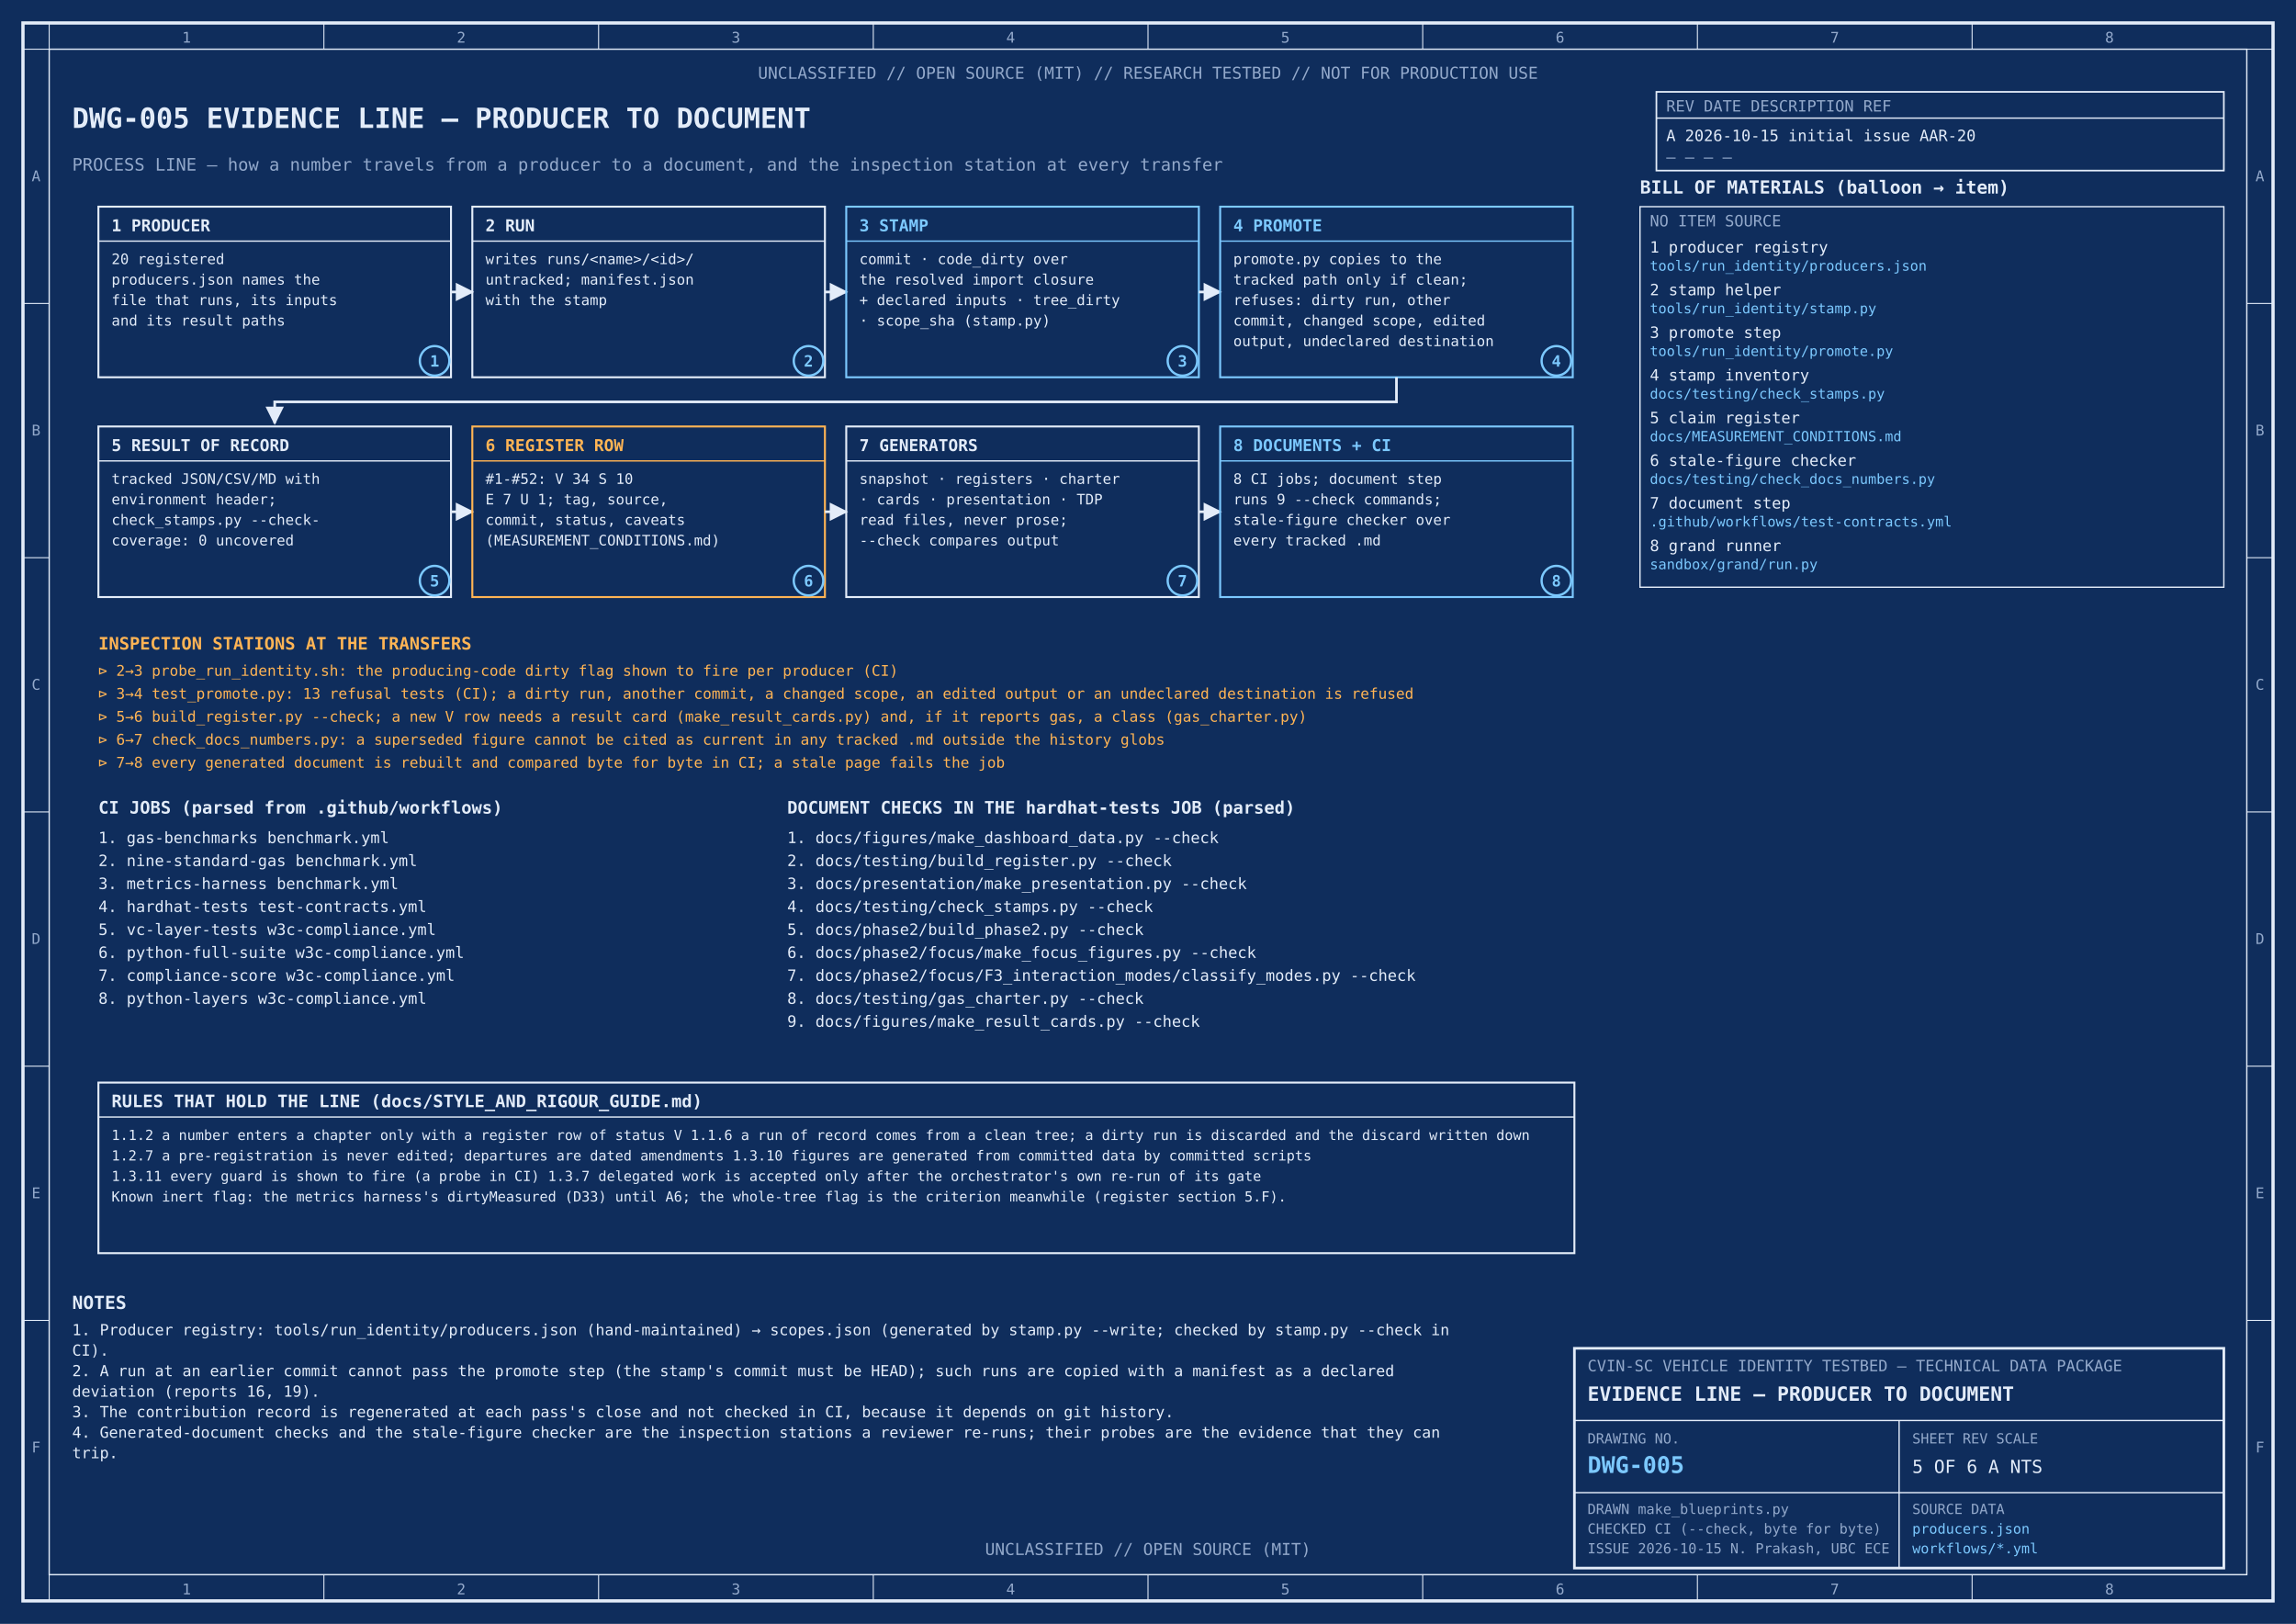
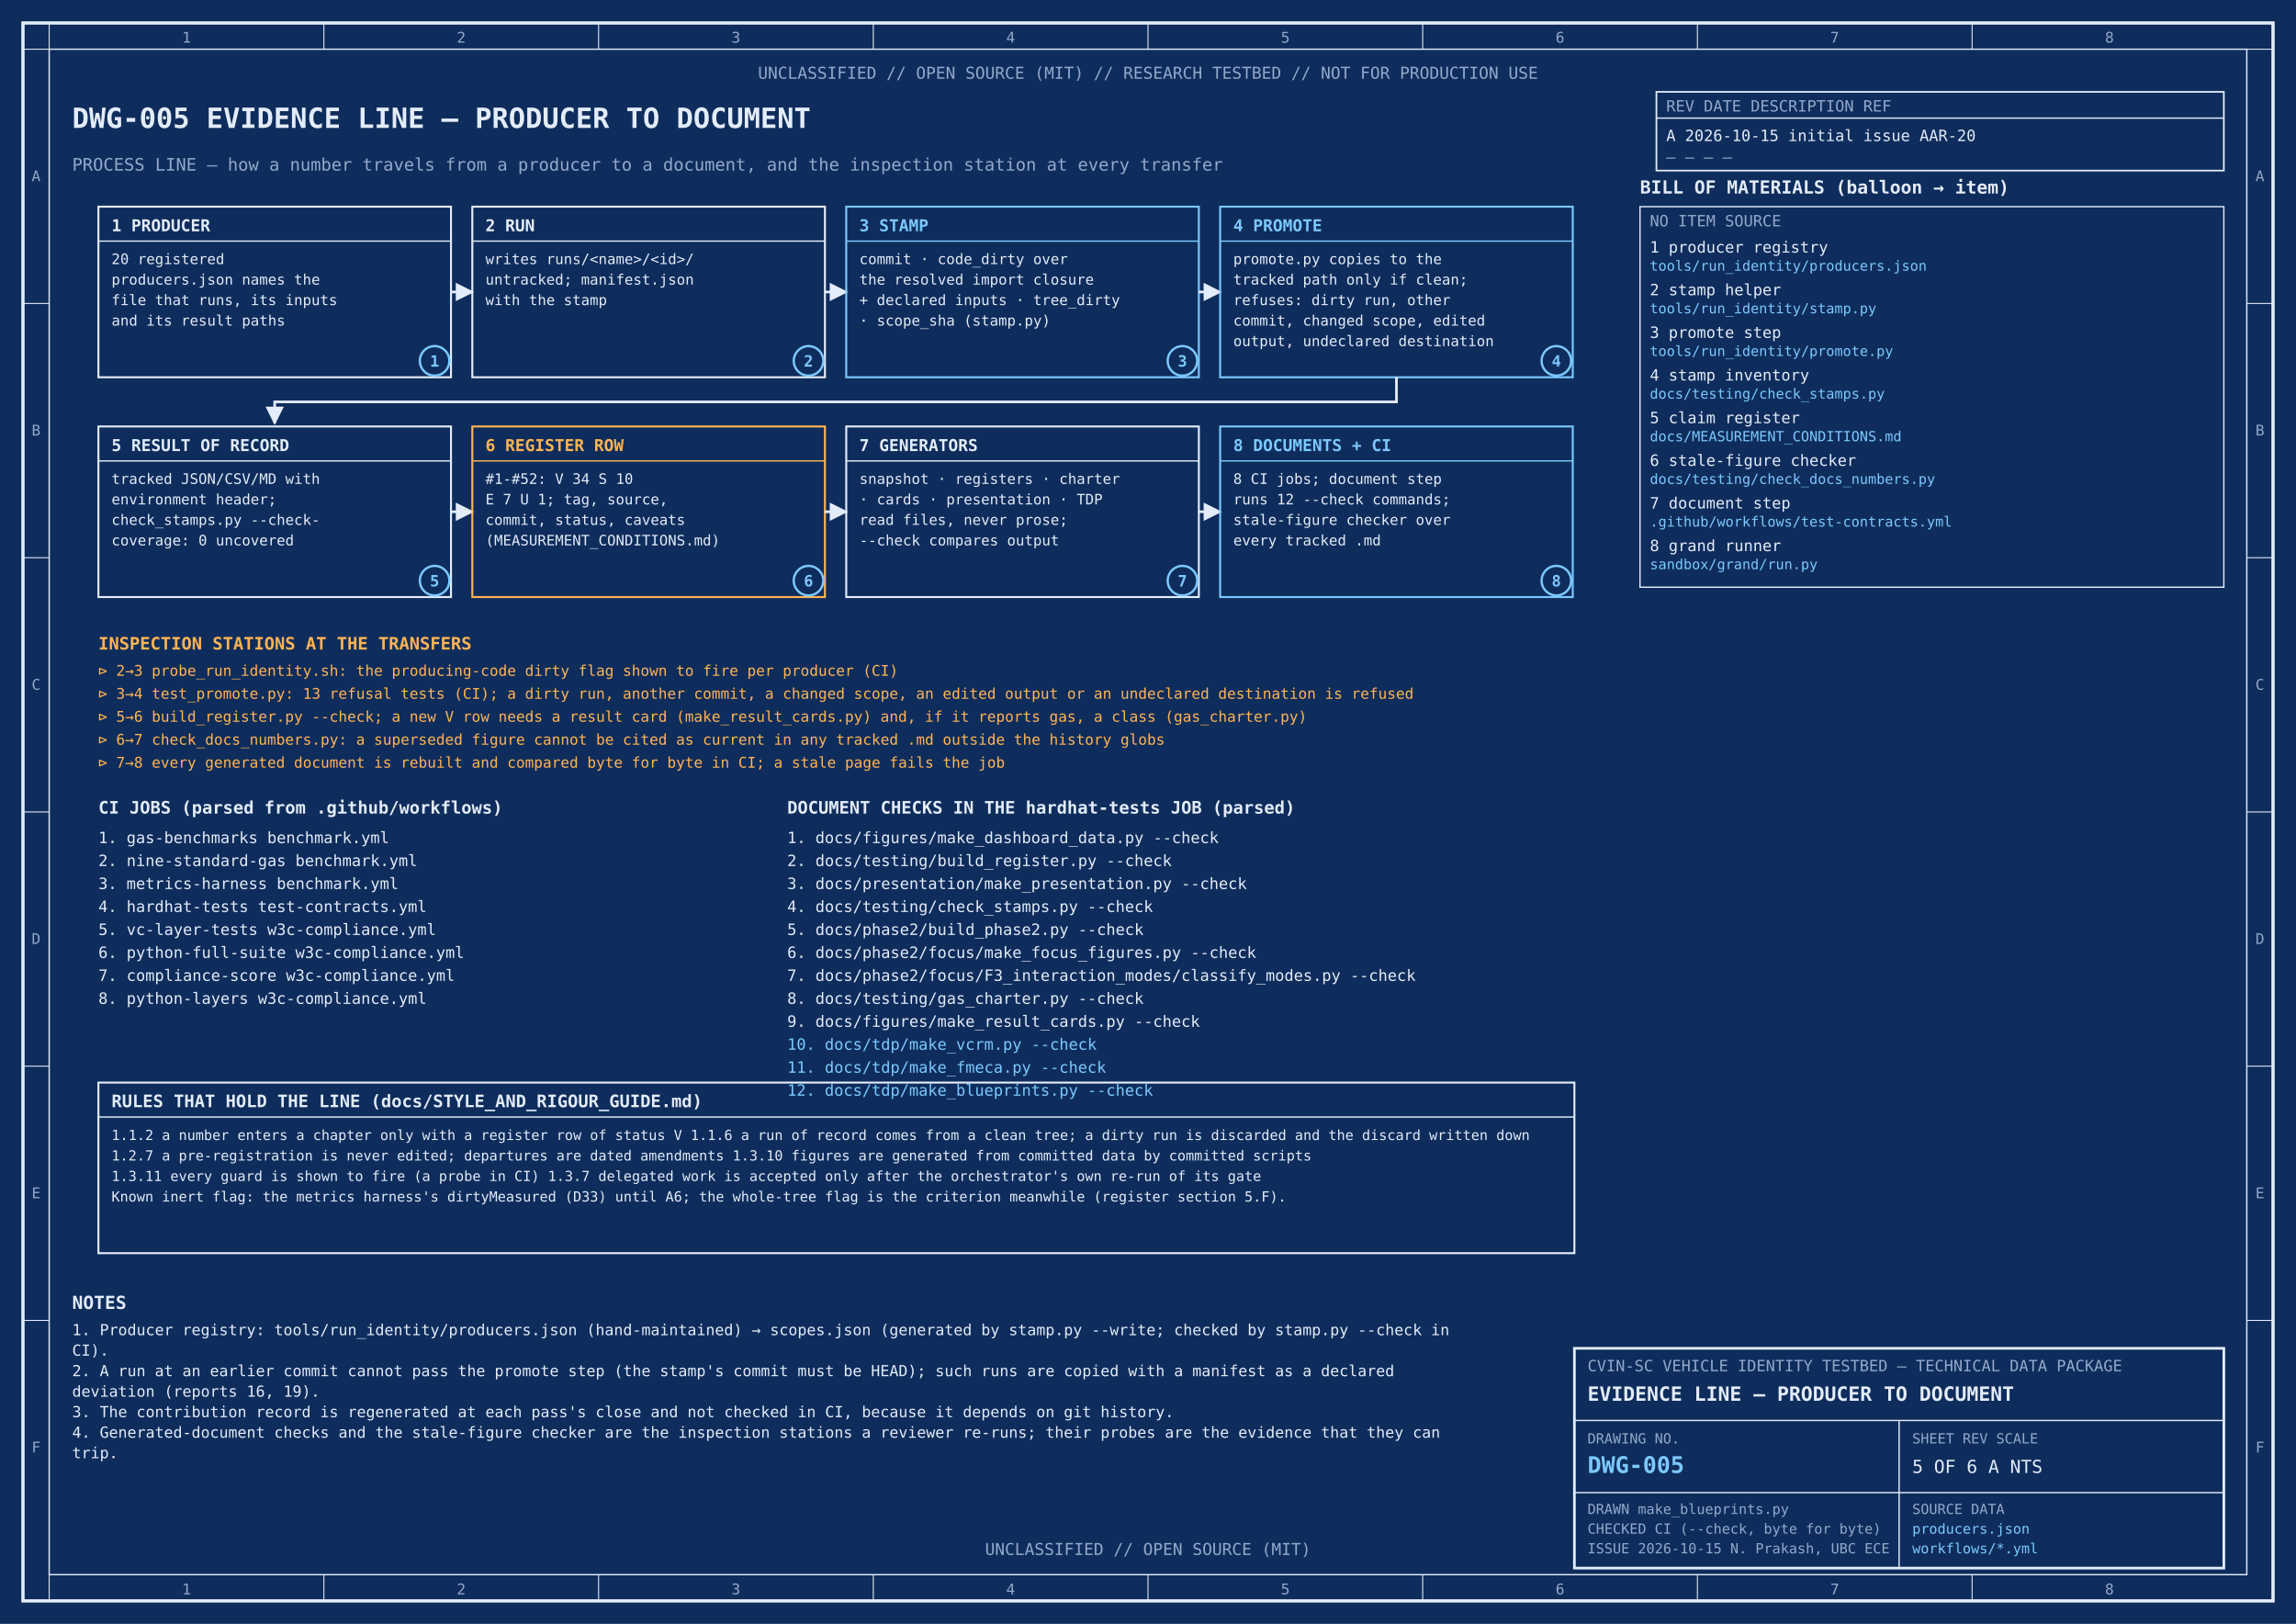
<svg xmlns="http://www.w3.org/2000/svg" width="1400" height="990" viewBox="0 0 1400 990" font-family="DejaVu Sans Mono, Menlo, Consolas, monospace">
  <defs>
    <marker id="arrow" viewBox="0 0 10 10" refX="9" refY="5" markerWidth="7" markerHeight="7" orient="auto-start-reverse">
      <path d="M0,0 L10,5 L0,10 z" fill="#e3ecf9" />
    </marker>
    <pattern id="hatch" width="8" height="8" patternUnits="userSpaceOnUse" patternTransform="rotate(45)">
      <line x1="0" y1="0" x2="0" y2="8" stroke="#ffb454" stroke-width="1" />
    </pattern>
  </defs>
  <rect width="1400" height="990" fill="#0f2d5c" />
  <text x="44" y="104" font-size="10.5" text-anchor="start" fill="#93a9cb" font-weight="normal">PROCESS LINE — how a number travels from a producer to a document, and the inspection station at every transfer</text>
  <rect x="60" y="126" width="215" height="104" stroke="#e3ecf9" fill="none" stroke-width="1.2" rx="0" />
  <text x="68" y="141" font-size="10" text-anchor="start" fill="#e3ecf9" font-weight="bold">1 PRODUCER</text>
  <line x1="60" y1="147" x2="275" y2="147" stroke="#e3ecf9" stroke-width="0.8" />
  <text x="68" y="161.0" font-size="8.8" text-anchor="start" fill="#e3ecf9" font-weight="normal">20 registered</text>
  <text x="68" y="173.5" font-size="8.8" text-anchor="start" fill="#e3ecf9" font-weight="normal">producers.json names the</text>
  <text x="68" y="186.0" font-size="8.8" text-anchor="start" fill="#e3ecf9" font-weight="normal">file that runs, its inputs</text>
  <text x="68" y="198.5" font-size="8.8" text-anchor="start" fill="#e3ecf9" font-weight="normal">and its result paths</text>
  <circle cx="265" cy="220" r="9" stroke="#7cc9ff" fill="#0f2d5c" stroke-width="1.4" />
  <text x="265" y="223.5" font-size="9.5" text-anchor="middle" fill="#7cc9ff" font-weight="bold">1</text>
  <line x1="275" y1="178.0" x2="288" y2="178.0" stroke="#e3ecf9" stroke-width="1.6" marker-end="url(#arrow)" />
  <rect x="288" y="126" width="215" height="104" stroke="#e3ecf9" fill="none" stroke-width="1.2" rx="0" />
  <text x="296" y="141" font-size="10" text-anchor="start" fill="#e3ecf9" font-weight="bold">2 RUN</text>
  <line x1="288" y1="147" x2="503" y2="147" stroke="#e3ecf9" stroke-width="0.8" />
  <text x="296" y="161.0" font-size="8.8" text-anchor="start" fill="#e3ecf9" font-weight="normal">writes runs/&lt;name&gt;/&lt;id&gt;/</text>
  <text x="296" y="173.5" font-size="8.8" text-anchor="start" fill="#e3ecf9" font-weight="normal">untracked; manifest.json</text>
  <text x="296" y="186.0" font-size="8.8" text-anchor="start" fill="#e3ecf9" font-weight="normal">with the stamp</text>
  <circle cx="493" cy="220" r="9" stroke="#7cc9ff" fill="#0f2d5c" stroke-width="1.4" />
  <text x="493" y="223.5" font-size="9.5" text-anchor="middle" fill="#7cc9ff" font-weight="bold">2</text>
  <line x1="503" y1="178.0" x2="516" y2="178.0" stroke="#e3ecf9" stroke-width="1.6" marker-end="url(#arrow)" />
  <rect x="516" y="126" width="215" height="104" stroke="#7cc9ff" fill="none" stroke-width="1.2" rx="0" />
  <text x="524" y="141" font-size="10" text-anchor="start" fill="#7cc9ff" font-weight="bold">3 STAMP</text>
  <line x1="516" y1="147" x2="731" y2="147" stroke="#7cc9ff" stroke-width="0.8" />
  <text x="524" y="161.0" font-size="8.8" text-anchor="start" fill="#e3ecf9" font-weight="normal">commit · code_dirty over</text>
  <text x="524" y="173.5" font-size="8.8" text-anchor="start" fill="#e3ecf9" font-weight="normal">the resolved import closure</text>
  <text x="524" y="186.0" font-size="8.8" text-anchor="start" fill="#e3ecf9" font-weight="normal">+ declared inputs · tree_dirty</text>
  <text x="524" y="198.5" font-size="8.8" text-anchor="start" fill="#e3ecf9" font-weight="normal">· scope_sha (stamp.py)</text>
  <circle cx="721" cy="220" r="9" stroke="#7cc9ff" fill="#0f2d5c" stroke-width="1.4" />
  <text x="721" y="223.5" font-size="9.5" text-anchor="middle" fill="#7cc9ff" font-weight="bold">3</text>
  <line x1="731" y1="178.0" x2="744" y2="178.0" stroke="#e3ecf9" stroke-width="1.6" marker-end="url(#arrow)" />
  <rect x="744" y="126" width="215" height="104" stroke="#7cc9ff" fill="none" stroke-width="1.2" rx="0" />
  <text x="752" y="141" font-size="10" text-anchor="start" fill="#7cc9ff" font-weight="bold">4 PROMOTE</text>
  <line x1="744" y1="147" x2="959" y2="147" stroke="#7cc9ff" stroke-width="0.8" />
  <text x="752" y="161.0" font-size="8.8" text-anchor="start" fill="#e3ecf9" font-weight="normal">promote.py copies to the</text>
  <text x="752" y="173.5" font-size="8.8" text-anchor="start" fill="#e3ecf9" font-weight="normal">tracked path only if clean;</text>
  <text x="752" y="186.0" font-size="8.8" text-anchor="start" fill="#e3ecf9" font-weight="normal">refuses: dirty run, other</text>
  <text x="752" y="198.5" font-size="8.8" text-anchor="start" fill="#e3ecf9" font-weight="normal">commit, changed scope, edited</text>
  <text x="752" y="211.0" font-size="8.8" text-anchor="start" fill="#e3ecf9" font-weight="normal">output, undeclared destination</text>
  <circle cx="949" cy="220" r="9" stroke="#7cc9ff" fill="#0f2d5c" stroke-width="1.4" />
  <text x="949" y="223.5" font-size="9.5" text-anchor="middle" fill="#7cc9ff" font-weight="bold">4</text>
  <path d="M851.5,230 L851.5,245 L167.5,245 L167.5,258" stroke="#e3ecf9" fill="none" stroke-width="1.6" marker-end="url(#arrow)" />
  <rect x="60" y="260" width="215" height="104" stroke="#e3ecf9" fill="none" stroke-width="1.2" rx="0" />
  <text x="68" y="275" font-size="10" text-anchor="start" fill="#e3ecf9" font-weight="bold">5 RESULT OF RECORD</text>
  <line x1="60" y1="281" x2="275" y2="281" stroke="#e3ecf9" stroke-width="0.8" />
  <text x="68" y="295.0" font-size="8.8" text-anchor="start" fill="#e3ecf9" font-weight="normal">tracked JSON/CSV/MD with</text>
  <text x="68" y="307.5" font-size="8.8" text-anchor="start" fill="#e3ecf9" font-weight="normal">environment header;</text>
  <text x="68" y="320.0" font-size="8.8" text-anchor="start" fill="#e3ecf9" font-weight="normal">check_stamps.py --check-</text>
  <text x="68" y="332.5" font-size="8.8" text-anchor="start" fill="#e3ecf9" font-weight="normal">coverage: 0 uncovered</text>
  <circle cx="265" cy="354" r="9" stroke="#7cc9ff" fill="#0f2d5c" stroke-width="1.4" />
  <text x="265" y="357.5" font-size="9.5" text-anchor="middle" fill="#7cc9ff" font-weight="bold">5</text>
  <line x1="275" y1="312.0" x2="288" y2="312.0" stroke="#e3ecf9" stroke-width="1.6" marker-end="url(#arrow)" />
  <rect x="288" y="260" width="215" height="104" stroke="#ffb454" fill="none" stroke-width="1.2" rx="0" />
  <text x="296" y="275" font-size="10" text-anchor="start" fill="#ffb454" font-weight="bold">6 REGISTER ROW</text>
  <line x1="288" y1="281" x2="503" y2="281" stroke="#ffb454" stroke-width="0.8" />
  <text x="296" y="295.0" font-size="8.8" text-anchor="start" fill="#e3ecf9" font-weight="normal">#1-#52: V 34 S 10</text>
  <text x="296" y="307.5" font-size="8.8" text-anchor="start" fill="#e3ecf9" font-weight="normal">E 7 U 1; tag, source,</text>
  <text x="296" y="320.0" font-size="8.8" text-anchor="start" fill="#e3ecf9" font-weight="normal">commit, status, caveats</text>
  <text x="296" y="332.5" font-size="8.8" text-anchor="start" fill="#e3ecf9" font-weight="normal">(MEASUREMENT_CONDITIONS.md)</text>
  <circle cx="493" cy="354" r="9" stroke="#7cc9ff" fill="#0f2d5c" stroke-width="1.4" />
  <text x="493" y="357.5" font-size="9.5" text-anchor="middle" fill="#7cc9ff" font-weight="bold">6</text>
  <line x1="503" y1="312.0" x2="516" y2="312.0" stroke="#e3ecf9" stroke-width="1.6" marker-end="url(#arrow)" />
  <rect x="516" y="260" width="215" height="104" stroke="#e3ecf9" fill="none" stroke-width="1.2" rx="0" />
  <text x="524" y="275" font-size="10" text-anchor="start" fill="#e3ecf9" font-weight="bold">7 GENERATORS</text>
  <line x1="516" y1="281" x2="731" y2="281" stroke="#e3ecf9" stroke-width="0.8" />
  <text x="524" y="295.0" font-size="8.8" text-anchor="start" fill="#e3ecf9" font-weight="normal">snapshot · registers · charter</text>
  <text x="524" y="307.5" font-size="8.8" text-anchor="start" fill="#e3ecf9" font-weight="normal">· cards · presentation · TDP</text>
  <text x="524" y="320.0" font-size="8.8" text-anchor="start" fill="#e3ecf9" font-weight="normal">read files, never prose;</text>
  <text x="524" y="332.5" font-size="8.8" text-anchor="start" fill="#e3ecf9" font-weight="normal">--check compares output</text>
  <circle cx="721" cy="354" r="9" stroke="#7cc9ff" fill="#0f2d5c" stroke-width="1.4" />
  <text x="721" y="357.5" font-size="9.5" text-anchor="middle" fill="#7cc9ff" font-weight="bold">7</text>
  <line x1="731" y1="312.0" x2="744" y2="312.0" stroke="#e3ecf9" stroke-width="1.6" marker-end="url(#arrow)" />
  <rect x="744" y="260" width="215" height="104" stroke="#7cc9ff" fill="none" stroke-width="1.2" rx="0" />
  <text x="752" y="275" font-size="10" text-anchor="start" fill="#7cc9ff" font-weight="bold">8 DOCUMENTS + CI</text>
  <line x1="744" y1="281" x2="959" y2="281" stroke="#7cc9ff" stroke-width="0.8" />
  <text x="752" y="295.0" font-size="8.8" text-anchor="start" fill="#e3ecf9" font-weight="normal">8 CI jobs; document step</text>
-   <text x="752" y="307.5" font-size="8.8" text-anchor="start" fill="#e3ecf9" font-weight="normal">runs 9 --check commands;</text>
+   <text x="752" y="307.5" font-size="8.8" text-anchor="start" fill="#e3ecf9" font-weight="normal">runs 12 --check commands;</text>
  <text x="752" y="320.0" font-size="8.8" text-anchor="start" fill="#e3ecf9" font-weight="normal">stale-figure checker over</text>
  <text x="752" y="332.5" font-size="8.8" text-anchor="start" fill="#e3ecf9" font-weight="normal">every tracked .md</text>
  <circle cx="949" cy="354" r="9" stroke="#7cc9ff" fill="#0f2d5c" stroke-width="1.4" />
  <text x="949" y="357.5" font-size="9.5" text-anchor="middle" fill="#7cc9ff" font-weight="bold">8</text>
  <text x="60" y="396" font-size="10.5" text-anchor="start" fill="#ffb454" font-weight="bold">INSPECTION STATIONS AT THE TRANSFERS</text>
  <text x="60" y="412" font-size="9" text-anchor="start" fill="#ffb454" font-weight="normal">⊳ 2→3  probe_run_identity.sh: the producing-code dirty flag shown to fire per producer (CI)</text>
  <text x="60" y="426" font-size="9" text-anchor="start" fill="#ffb454" font-weight="normal">⊳ 3→4  test_promote.py: 13 refusal tests (CI); a dirty run, another commit, a changed scope, an edited output or an undeclared destination is refused</text>
  <text x="60" y="440" font-size="9" text-anchor="start" fill="#ffb454" font-weight="normal">⊳ 5→6  build_register.py --check; a new V row needs a result card (make_result_cards.py) and, if it reports gas, a class (gas_charter.py)</text>
  <text x="60" y="454" font-size="9" text-anchor="start" fill="#ffb454" font-weight="normal">⊳ 6→7  check_docs_numbers.py: a superseded figure cannot be cited as current in any tracked .md outside the history globs</text>
  <text x="60" y="468" font-size="9" text-anchor="start" fill="#ffb454" font-weight="normal">⊳ 7→8  every generated document is rebuilt and compared byte for byte in CI; a stale page fails the job</text>
  <text x="60" y="496" font-size="10.5" text-anchor="start" fill="#e3ecf9" font-weight="bold">CI JOBS (parsed from .github/workflows)</text>
  <text x="60" y="514" font-size="9.5" text-anchor="start" fill="#e3ecf9" font-weight="normal">1. gas-benchmarks         benchmark.yml</text>
  <text x="60" y="528" font-size="9.5" text-anchor="start" fill="#e3ecf9" font-weight="normal">2. nine-standard-gas      benchmark.yml</text>
  <text x="60" y="542" font-size="9.5" text-anchor="start" fill="#e3ecf9" font-weight="normal">3. metrics-harness        benchmark.yml</text>
  <text x="60" y="556" font-size="9.5" text-anchor="start" fill="#e3ecf9" font-weight="normal">4. hardhat-tests          test-contracts.yml</text>
  <text x="60" y="570" font-size="9.5" text-anchor="start" fill="#e3ecf9" font-weight="normal">5. vc-layer-tests         w3c-compliance.yml</text>
  <text x="60" y="584" font-size="9.5" text-anchor="start" fill="#e3ecf9" font-weight="normal">6. python-full-suite      w3c-compliance.yml</text>
  <text x="60" y="598" font-size="9.5" text-anchor="start" fill="#e3ecf9" font-weight="normal">7. compliance-score       w3c-compliance.yml</text>
  <text x="60" y="612" font-size="9.5" text-anchor="start" fill="#e3ecf9" font-weight="normal">8. python-layers          w3c-compliance.yml</text>
  <text x="480" y="496" font-size="10.5" text-anchor="start" fill="#e3ecf9" font-weight="bold">DOCUMENT CHECKS IN THE hardhat-tests JOB (parsed)</text>
  <text x="480" y="514" font-size="9.5" text-anchor="start" fill="#e3ecf9" font-weight="normal">1. docs/figures/make_dashboard_data.py --check</text>
  <text x="480" y="528" font-size="9.5" text-anchor="start" fill="#e3ecf9" font-weight="normal">2. docs/testing/build_register.py --check</text>
  <text x="480" y="542" font-size="9.5" text-anchor="start" fill="#e3ecf9" font-weight="normal">3. docs/presentation/make_presentation.py --check</text>
  <text x="480" y="556" font-size="9.5" text-anchor="start" fill="#e3ecf9" font-weight="normal">4. docs/testing/check_stamps.py --check</text>
  <text x="480" y="570" font-size="9.5" text-anchor="start" fill="#e3ecf9" font-weight="normal">5. docs/phase2/build_phase2.py --check</text>
  <text x="480" y="584" font-size="9.5" text-anchor="start" fill="#e3ecf9" font-weight="normal">6. docs/phase2/focus/make_focus_figures.py --check</text>
  <text x="480" y="598" font-size="9.5" text-anchor="start" fill="#e3ecf9" font-weight="normal">7. docs/phase2/focus/F3_interaction_modes/classify_modes.py --check</text>
  <text x="480" y="612" font-size="9.5" text-anchor="start" fill="#e3ecf9" font-weight="normal">8. docs/testing/gas_charter.py --check</text>
  <text x="480" y="626" font-size="9.5" text-anchor="start" fill="#e3ecf9" font-weight="normal">9. docs/figures/make_result_cards.py --check</text>
+   <text x="480" y="640" font-size="9.5" text-anchor="start" fill="#7cc9ff" font-weight="normal">10. docs/tdp/make_vcrm.py --check</text>
+   <text x="480" y="654" font-size="9.5" text-anchor="start" fill="#7cc9ff" font-weight="normal">11. docs/tdp/make_fmeca.py --check</text>
+   <text x="480" y="668" font-size="9.5" text-anchor="start" fill="#7cc9ff" font-weight="normal">12. docs/tdp/make_blueprints.py --check</text>
  <rect x="60" y="660" width="900" height="104" stroke="#e3ecf9" fill="none" stroke-width="1.2" rx="0" />
  <text x="68" y="675" font-size="10.5" text-anchor="start" fill="#e3ecf9" font-weight="bold">RULES THAT HOLD THE LINE (docs/STYLE_AND_RIGOUR_GUIDE.md)</text>
  <line x1="60" y1="681" x2="960" y2="681" stroke="#e3ecf9" stroke-width="0.8" />
  <text x="68" y="695.0" font-size="8.5" text-anchor="start" fill="#e3ecf9" font-weight="normal">1.1.2  a number enters a chapter only with a register row of status V       1.1.6  a run of record comes from a clean tree; a dirty run is discarded and the discard written down</text>
  <text x="68" y="707.5" font-size="8.5" text-anchor="start" fill="#e3ecf9" font-weight="normal">1.2.7  a pre-registration is never edited; departures are dated amendments    1.3.10 figures are generated from committed data by committed scripts</text>
  <text x="68" y="720.0" font-size="8.5" text-anchor="start" fill="#e3ecf9" font-weight="normal">1.3.11 every guard is shown to fire (a probe in CI)                            1.3.7  delegated work is accepted only after the orchestrator's own re-run of its gate</text>
  <text x="68" y="732.5" font-size="8.5" text-anchor="start" fill="#e3ecf9" font-weight="normal">Known inert flag: the metrics harness's dirtyMeasured (D33) until A6; the whole-tree flag is the criterion meanwhile (register section 5.F).</text>
  <rect x="14" y="14" width="1372" height="962" stroke="#e3ecf9" fill="none" stroke-width="2" rx="0" />
  <rect x="30" y="30" width="1340" height="930" stroke="#e3ecf9" fill="none" stroke-width="0.8" rx="0" />
  <line x1="30.0" y1="14" x2="30.0" y2="30" stroke="#e3ecf9" stroke-width="0.6" />
  <line x1="30.0" y1="960" x2="30.0" y2="976" stroke="#e3ecf9" stroke-width="0.6" />
  <text x="113.75" y="26" font-size="9" text-anchor="middle" fill="#93a9cb" font-weight="normal">1</text>
  <text x="113.75" y="972" font-size="9" text-anchor="middle" fill="#93a9cb" font-weight="normal">1</text>
  <line x1="197.5" y1="14" x2="197.5" y2="30" stroke="#e3ecf9" stroke-width="0.6" />
  <line x1="197.5" y1="960" x2="197.5" y2="976" stroke="#e3ecf9" stroke-width="0.6" />
  <text x="281.25" y="26" font-size="9" text-anchor="middle" fill="#93a9cb" font-weight="normal">2</text>
  <text x="281.25" y="972" font-size="9" text-anchor="middle" fill="#93a9cb" font-weight="normal">2</text>
  <line x1="365.0" y1="14" x2="365.0" y2="30" stroke="#e3ecf9" stroke-width="0.6" />
  <line x1="365.0" y1="960" x2="365.0" y2="976" stroke="#e3ecf9" stroke-width="0.6" />
  <text x="448.75" y="26" font-size="9" text-anchor="middle" fill="#93a9cb" font-weight="normal">3</text>
  <text x="448.75" y="972" font-size="9" text-anchor="middle" fill="#93a9cb" font-weight="normal">3</text>
  <line x1="532.5" y1="14" x2="532.5" y2="30" stroke="#e3ecf9" stroke-width="0.6" />
  <line x1="532.5" y1="960" x2="532.5" y2="976" stroke="#e3ecf9" stroke-width="0.6" />
  <text x="616.25" y="26" font-size="9" text-anchor="middle" fill="#93a9cb" font-weight="normal">4</text>
  <text x="616.25" y="972" font-size="9" text-anchor="middle" fill="#93a9cb" font-weight="normal">4</text>
  <line x1="700.0" y1="14" x2="700.0" y2="30" stroke="#e3ecf9" stroke-width="0.6" />
  <line x1="700.0" y1="960" x2="700.0" y2="976" stroke="#e3ecf9" stroke-width="0.6" />
  <text x="783.75" y="26" font-size="9" text-anchor="middle" fill="#93a9cb" font-weight="normal">5</text>
  <text x="783.75" y="972" font-size="9" text-anchor="middle" fill="#93a9cb" font-weight="normal">5</text>
  <line x1="867.5" y1="14" x2="867.5" y2="30" stroke="#e3ecf9" stroke-width="0.6" />
  <line x1="867.5" y1="960" x2="867.5" y2="976" stroke="#e3ecf9" stroke-width="0.6" />
  <text x="951.25" y="26" font-size="9" text-anchor="middle" fill="#93a9cb" font-weight="normal">6</text>
  <text x="951.25" y="972" font-size="9" text-anchor="middle" fill="#93a9cb" font-weight="normal">6</text>
  <line x1="1035.0" y1="14" x2="1035.0" y2="30" stroke="#e3ecf9" stroke-width="0.6" />
  <line x1="1035.0" y1="960" x2="1035.0" y2="976" stroke="#e3ecf9" stroke-width="0.6" />
  <text x="1118.75" y="26" font-size="9" text-anchor="middle" fill="#93a9cb" font-weight="normal">7</text>
  <text x="1118.75" y="972" font-size="9" text-anchor="middle" fill="#93a9cb" font-weight="normal">7</text>
  <line x1="1202.5" y1="14" x2="1202.5" y2="30" stroke="#e3ecf9" stroke-width="0.6" />
  <line x1="1202.5" y1="960" x2="1202.5" y2="976" stroke="#e3ecf9" stroke-width="0.6" />
  <text x="1286.25" y="26" font-size="9" text-anchor="middle" fill="#93a9cb" font-weight="normal">8</text>
  <text x="1286.25" y="972" font-size="9" text-anchor="middle" fill="#93a9cb" font-weight="normal">8</text>
  <line x1="14" y1="30.0" x2="30" y2="30.0" stroke="#e3ecf9" stroke-width="0.6" />
  <line x1="1370" y1="30.0" x2="1386" y2="30.0" stroke="#e3ecf9" stroke-width="0.6" />
  <text x="22" y="110.5" font-size="9" text-anchor="middle" fill="#93a9cb" font-weight="normal">A</text>
  <text x="1378" y="110.5" font-size="9" text-anchor="middle" fill="#93a9cb" font-weight="normal">A</text>
  <line x1="14" y1="185.0" x2="30" y2="185.0" stroke="#e3ecf9" stroke-width="0.6" />
  <line x1="1370" y1="185.0" x2="1386" y2="185.0" stroke="#e3ecf9" stroke-width="0.6" />
  <text x="22" y="265.5" font-size="9" text-anchor="middle" fill="#93a9cb" font-weight="normal">B</text>
  <text x="1378" y="265.5" font-size="9" text-anchor="middle" fill="#93a9cb" font-weight="normal">B</text>
  <line x1="14" y1="340.0" x2="30" y2="340.0" stroke="#e3ecf9" stroke-width="0.6" />
  <line x1="1370" y1="340.0" x2="1386" y2="340.0" stroke="#e3ecf9" stroke-width="0.6" />
  <text x="22" y="420.5" font-size="9" text-anchor="middle" fill="#93a9cb" font-weight="normal">C</text>
  <text x="1378" y="420.5" font-size="9" text-anchor="middle" fill="#93a9cb" font-weight="normal">C</text>
  <line x1="14" y1="495.0" x2="30" y2="495.0" stroke="#e3ecf9" stroke-width="0.6" />
  <line x1="1370" y1="495.0" x2="1386" y2="495.0" stroke="#e3ecf9" stroke-width="0.6" />
  <text x="22" y="575.5" font-size="9" text-anchor="middle" fill="#93a9cb" font-weight="normal">D</text>
  <text x="1378" y="575.5" font-size="9" text-anchor="middle" fill="#93a9cb" font-weight="normal">D</text>
  <line x1="14" y1="650.0" x2="30" y2="650.0" stroke="#e3ecf9" stroke-width="0.6" />
  <line x1="1370" y1="650.0" x2="1386" y2="650.0" stroke="#e3ecf9" stroke-width="0.6" />
  <text x="22" y="730.5" font-size="9" text-anchor="middle" fill="#93a9cb" font-weight="normal">E</text>
  <text x="1378" y="730.5" font-size="9" text-anchor="middle" fill="#93a9cb" font-weight="normal">E</text>
  <line x1="14" y1="805.0" x2="30" y2="805.0" stroke="#e3ecf9" stroke-width="0.6" />
  <line x1="1370" y1="805.0" x2="1386" y2="805.0" stroke="#e3ecf9" stroke-width="0.6" />
  <text x="22" y="885.5" font-size="9" text-anchor="middle" fill="#93a9cb" font-weight="normal">F</text>
  <text x="1378" y="885.5" font-size="9" text-anchor="middle" fill="#93a9cb" font-weight="normal">F</text>
  <text x="700.0" y="48" font-size="10" text-anchor="middle" fill="#93a9cb" font-weight="normal">UNCLASSIFIED // OPEN SOURCE (MIT) // RESEARCH TESTBED // NOT FOR PRODUCTION USE</text>
  <text x="700.0" y="948" font-size="10" text-anchor="middle" fill="#93a9cb" font-weight="normal">UNCLASSIFIED // OPEN SOURCE (MIT)</text>
  <text x="44" y="78" font-size="17" text-anchor="start" fill="#e3ecf9" font-weight="bold">DWG-005  EVIDENCE LINE — PRODUCER TO DOCUMENT</text>
  <rect x="1010" y="56" width="346" height="48" stroke="#e3ecf9" fill="none" stroke-width="1" rx="0" />
  <line x1="1010" y1="72" x2="1356" y2="72" stroke="#e3ecf9" stroke-width="0.8" />
  <text x="1016" y="68" font-size="9.5" text-anchor="start" fill="#93a9cb" font-weight="normal">REV   DATE         DESCRIPTION                 REF</text>
  <text x="1016" y="86" font-size="9.5" text-anchor="start" fill="#e3ecf9" font-weight="normal">A     2026-10-15   initial issue               AAR-20</text>
  <text x="1016" y="99" font-size="9.5" text-anchor="start" fill="#93a9cb" font-weight="normal">—     —            —                           —</text>
  <text x="44" y="798" font-size="11" text-anchor="start" fill="#e3ecf9" font-weight="bold">NOTES</text>
  <text x="44" y="814.0" font-size="9.3" text-anchor="start" fill="#e3ecf9" font-weight="normal">1. Producer registry: tools/run_identity/producers.json (hand-maintained) → scopes.json (generated by stamp.py --write; checked by stamp.py --check in</text>
  <text x="44" y="826.5" font-size="9.3" text-anchor="start" fill="#e3ecf9" font-weight="normal">   CI).</text>
  <text x="44" y="839.0" font-size="9.3" text-anchor="start" fill="#e3ecf9" font-weight="normal">2. A run at an earlier commit cannot pass the promote step (the stamp's commit must be HEAD); such runs are copied with a manifest as a declared</text>
  <text x="44" y="851.5" font-size="9.3" text-anchor="start" fill="#e3ecf9" font-weight="normal">   deviation (reports 16, 19).</text>
  <text x="44" y="864.0" font-size="9.3" text-anchor="start" fill="#e3ecf9" font-weight="normal">3. The contribution record is regenerated at each pass's close and not checked in CI, because it depends on git history.</text>
  <text x="44" y="876.5" font-size="9.3" text-anchor="start" fill="#e3ecf9" font-weight="normal">4. Generated-document checks and the stale-figure checker are the inspection stations a reviewer re-runs; their probes are the evidence that they can</text>
  <text x="44" y="889.0" font-size="9.3" text-anchor="start" fill="#e3ecf9" font-weight="normal">   trip.</text>
  <text x="1000" y="118" font-size="11" text-anchor="start" fill="#e3ecf9" font-weight="bold">BILL OF MATERIALS (balloon → item)</text>
  <rect x="1000" y="126" width="356" height="232" stroke="#e3ecf9" fill="none" stroke-width="0.8" rx="0" />
  <text x="1006" y="138" font-size="9.5" text-anchor="start" fill="#93a9cb" font-weight="normal">NO  ITEM                      SOURCE</text>
  <text x="1006" y="154" font-size="9.5" text-anchor="start" fill="#e3ecf9" font-weight="normal">1   producer registry         </text>
  <text x="1006" y="165" font-size="8.5" text-anchor="start" fill="#7cc9ff" font-weight="normal">    tools/run_identity/producers.json</text>
  <text x="1006" y="180" font-size="9.5" text-anchor="start" fill="#e3ecf9" font-weight="normal">2   stamp helper              </text>
  <text x="1006" y="191" font-size="8.5" text-anchor="start" fill="#7cc9ff" font-weight="normal">    tools/run_identity/stamp.py</text>
  <text x="1006" y="206" font-size="9.5" text-anchor="start" fill="#e3ecf9" font-weight="normal">3   promote step              </text>
  <text x="1006" y="217" font-size="8.5" text-anchor="start" fill="#7cc9ff" font-weight="normal">    tools/run_identity/promote.py</text>
  <text x="1006" y="232" font-size="9.5" text-anchor="start" fill="#e3ecf9" font-weight="normal">4   stamp inventory           </text>
  <text x="1006" y="243" font-size="8.5" text-anchor="start" fill="#7cc9ff" font-weight="normal">    docs/testing/check_stamps.py</text>
  <text x="1006" y="258" font-size="9.5" text-anchor="start" fill="#e3ecf9" font-weight="normal">5   claim register            </text>
  <text x="1006" y="269" font-size="8.5" text-anchor="start" fill="#7cc9ff" font-weight="normal">    docs/MEASUREMENT_CONDITIONS.md</text>
  <text x="1006" y="284" font-size="9.5" text-anchor="start" fill="#e3ecf9" font-weight="normal">6   stale-figure checker      </text>
  <text x="1006" y="295" font-size="8.5" text-anchor="start" fill="#7cc9ff" font-weight="normal">    docs/testing/check_docs_numbers.py</text>
  <text x="1006" y="310" font-size="9.5" text-anchor="start" fill="#e3ecf9" font-weight="normal">7   document step             </text>
  <text x="1006" y="321" font-size="8.5" text-anchor="start" fill="#7cc9ff" font-weight="normal">    .github/workflows/test-contracts.yml</text>
  <text x="1006" y="336" font-size="9.5" text-anchor="start" fill="#e3ecf9" font-weight="normal">8   grand runner              </text>
  <text x="1006" y="347" font-size="8.5" text-anchor="start" fill="#7cc9ff" font-weight="normal">    sandbox/grand/run.py</text>
  <rect x="960" y="822" width="396" height="134" stroke="#e3ecf9" fill="none" stroke-width="1.6" rx="0" />
  <line x1="960" y1="866" x2="1356" y2="866" stroke="#e3ecf9" stroke-width="0.8" />
  <line x1="960" y1="910" x2="1356" y2="910" stroke="#e3ecf9" stroke-width="0.8" />
  <line x1="1158" y1="866" x2="1158" y2="956" stroke="#e3ecf9" stroke-width="0.8" />
  <text x="968" y="836" font-size="9.5" text-anchor="start" fill="#93a9cb" font-weight="normal">CVIN-SC VEHICLE IDENTITY TESTBED — TECHNICAL DATA PACKAGE</text>
  <text x="968" y="854" font-size="12" text-anchor="start" fill="#e3ecf9" font-weight="bold">EVIDENCE LINE — PRODUCER TO DOCUMENT</text>
  <text x="968" y="880" font-size="8.5" text-anchor="start" fill="#93a9cb" font-weight="normal">DRAWING NO.</text>
  <text x="968" y="898" font-size="14" text-anchor="start" fill="#7cc9ff" font-weight="bold">DWG-005</text>
  <text x="1166" y="880" font-size="8.5" text-anchor="start" fill="#93a9cb" font-weight="normal">SHEET        REV      SCALE</text>
  <text x="1166" y="898" font-size="11" text-anchor="start" fill="#e3ecf9" font-weight="normal">5 OF 6       A        NTS</text>
  <text x="968" y="923" font-size="8.5" text-anchor="start" fill="#93a9cb" font-weight="normal">DRAWN  make_blueprints.py</text>
  <text x="968" y="935" font-size="8.5" text-anchor="start" fill="#93a9cb" font-weight="normal">CHECKED  CI (--check, byte for byte)</text>
  <text x="968" y="947" font-size="8.5" text-anchor="start" fill="#93a9cb" font-weight="normal">ISSUE 2026-10-15  N. Prakash, UBC ECE</text>
  <text x="1166" y="923" font-size="8.5" text-anchor="start" fill="#93a9cb" font-weight="normal">SOURCE DATA</text>
  <text x="1166" y="935" font-size="8.5" text-anchor="start" fill="#7cc9ff" font-weight="normal">producers.json</text>
  <text x="1166" y="947" font-size="8.5" text-anchor="start" fill="#7cc9ff" font-weight="normal">workflows/*.yml</text>
</svg>
